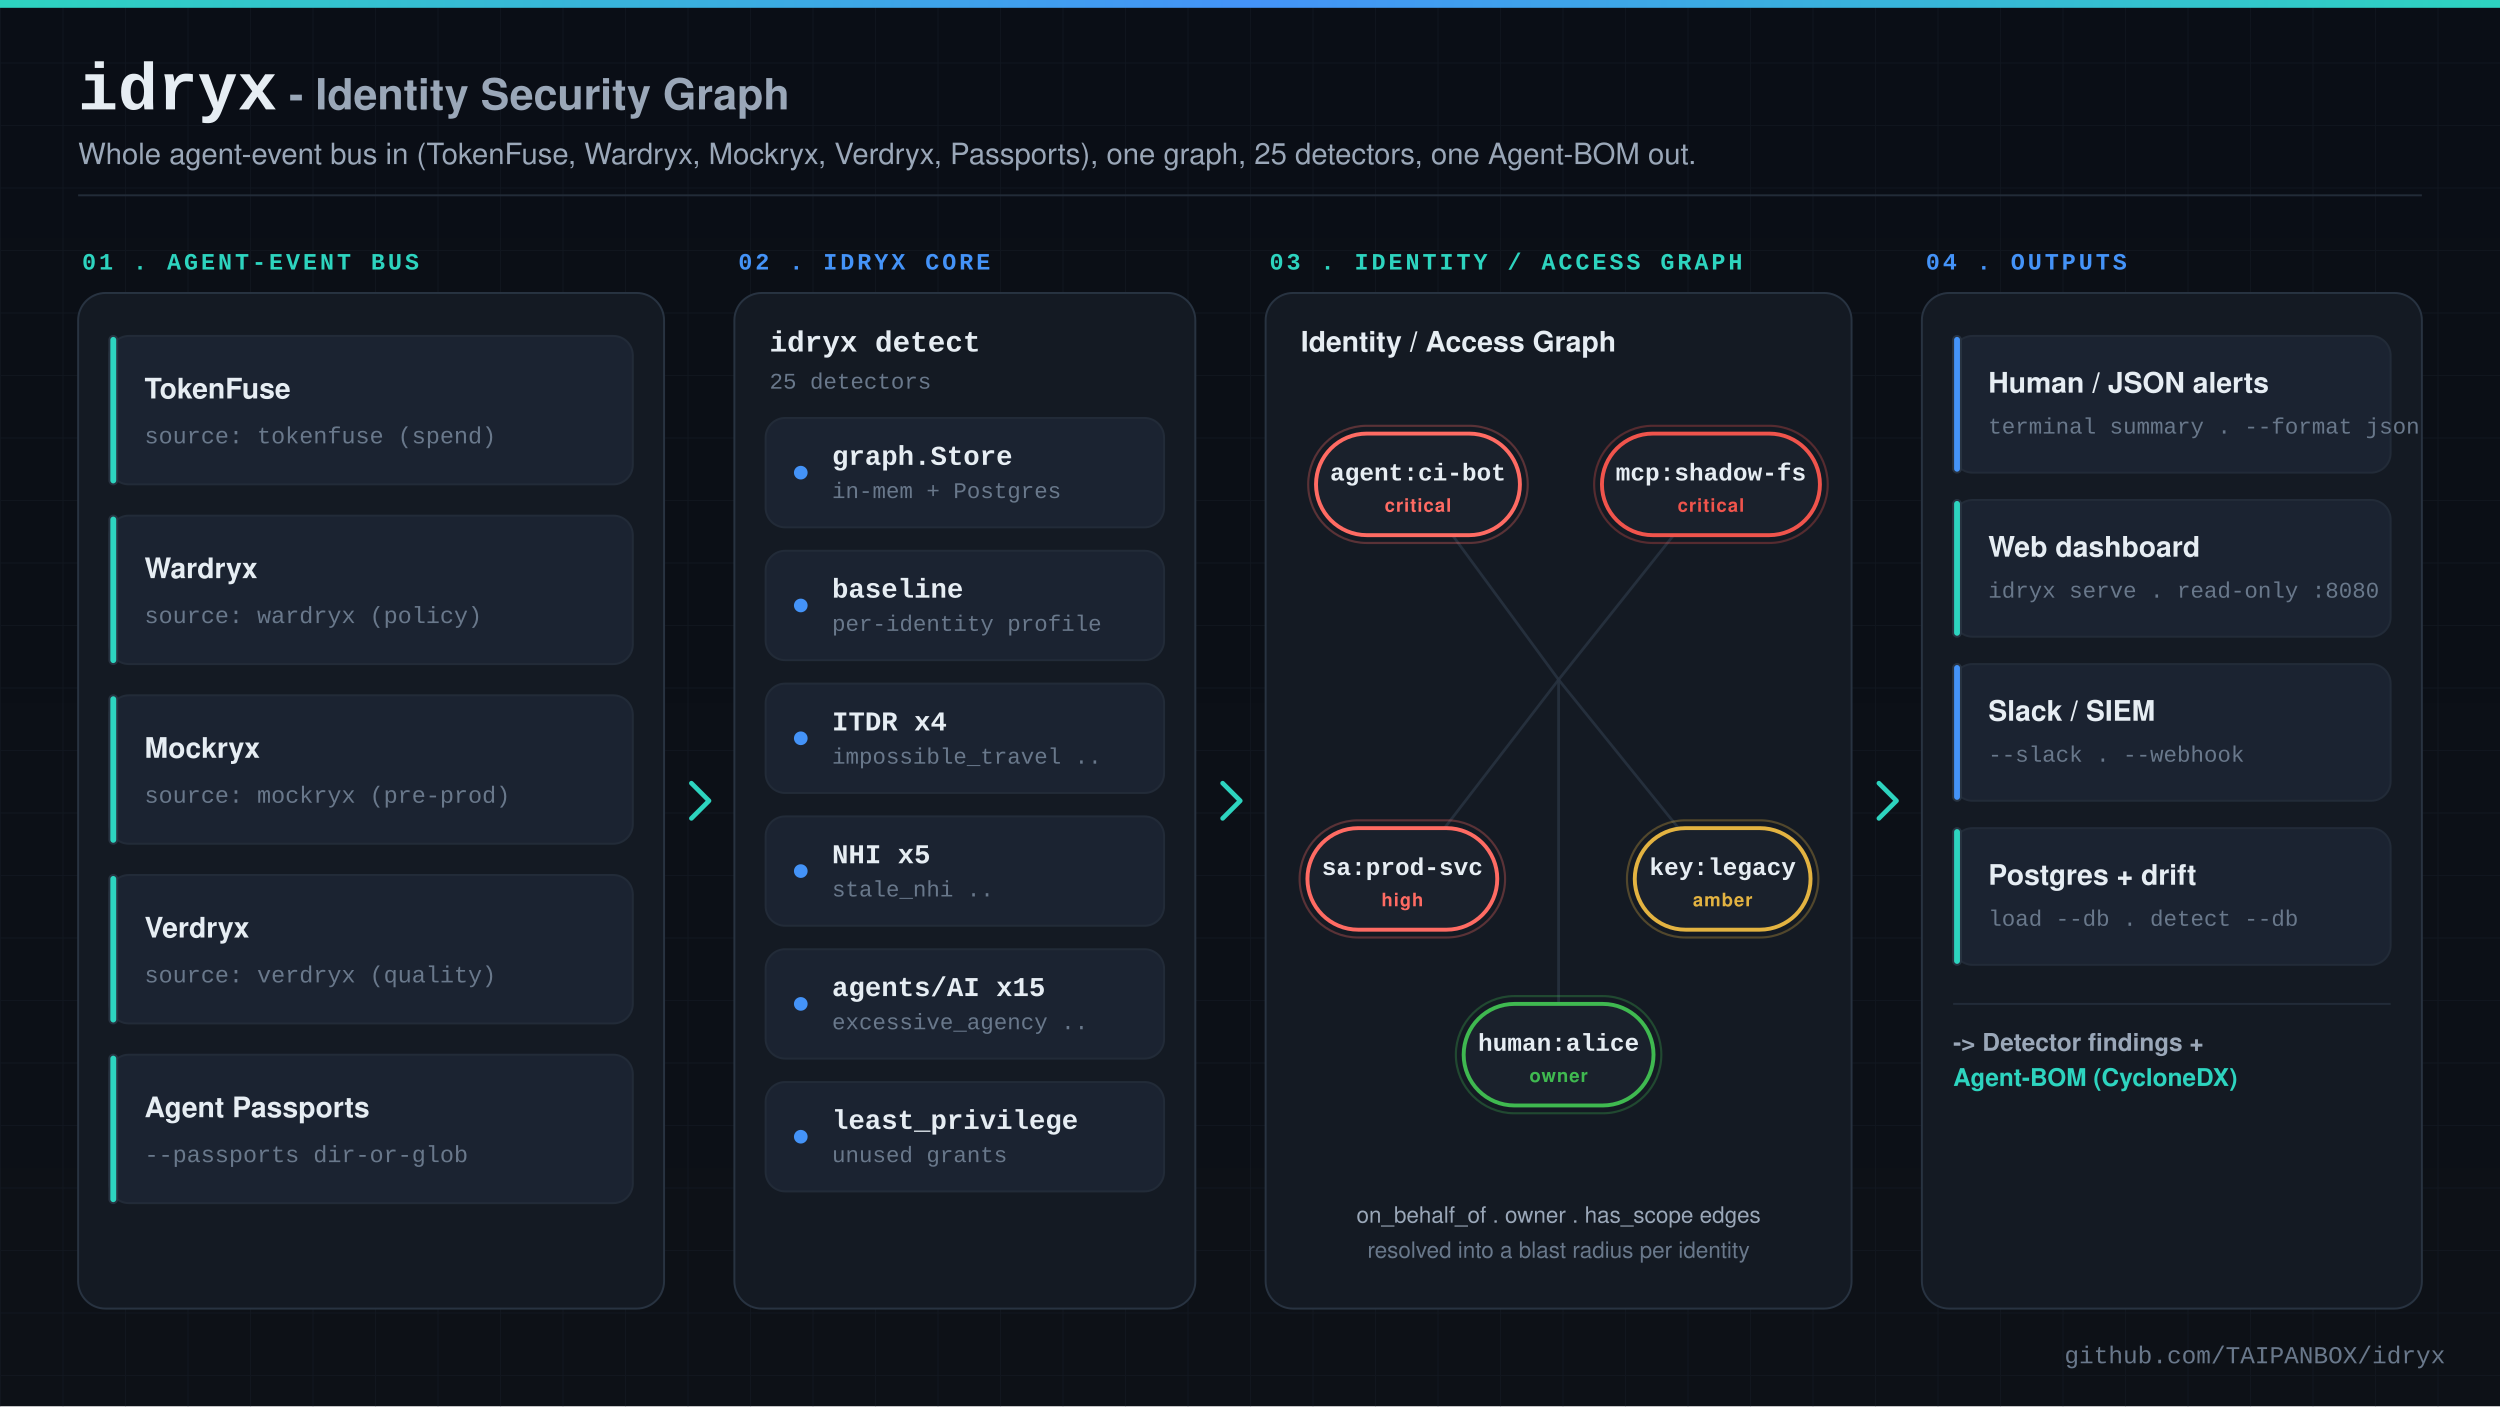
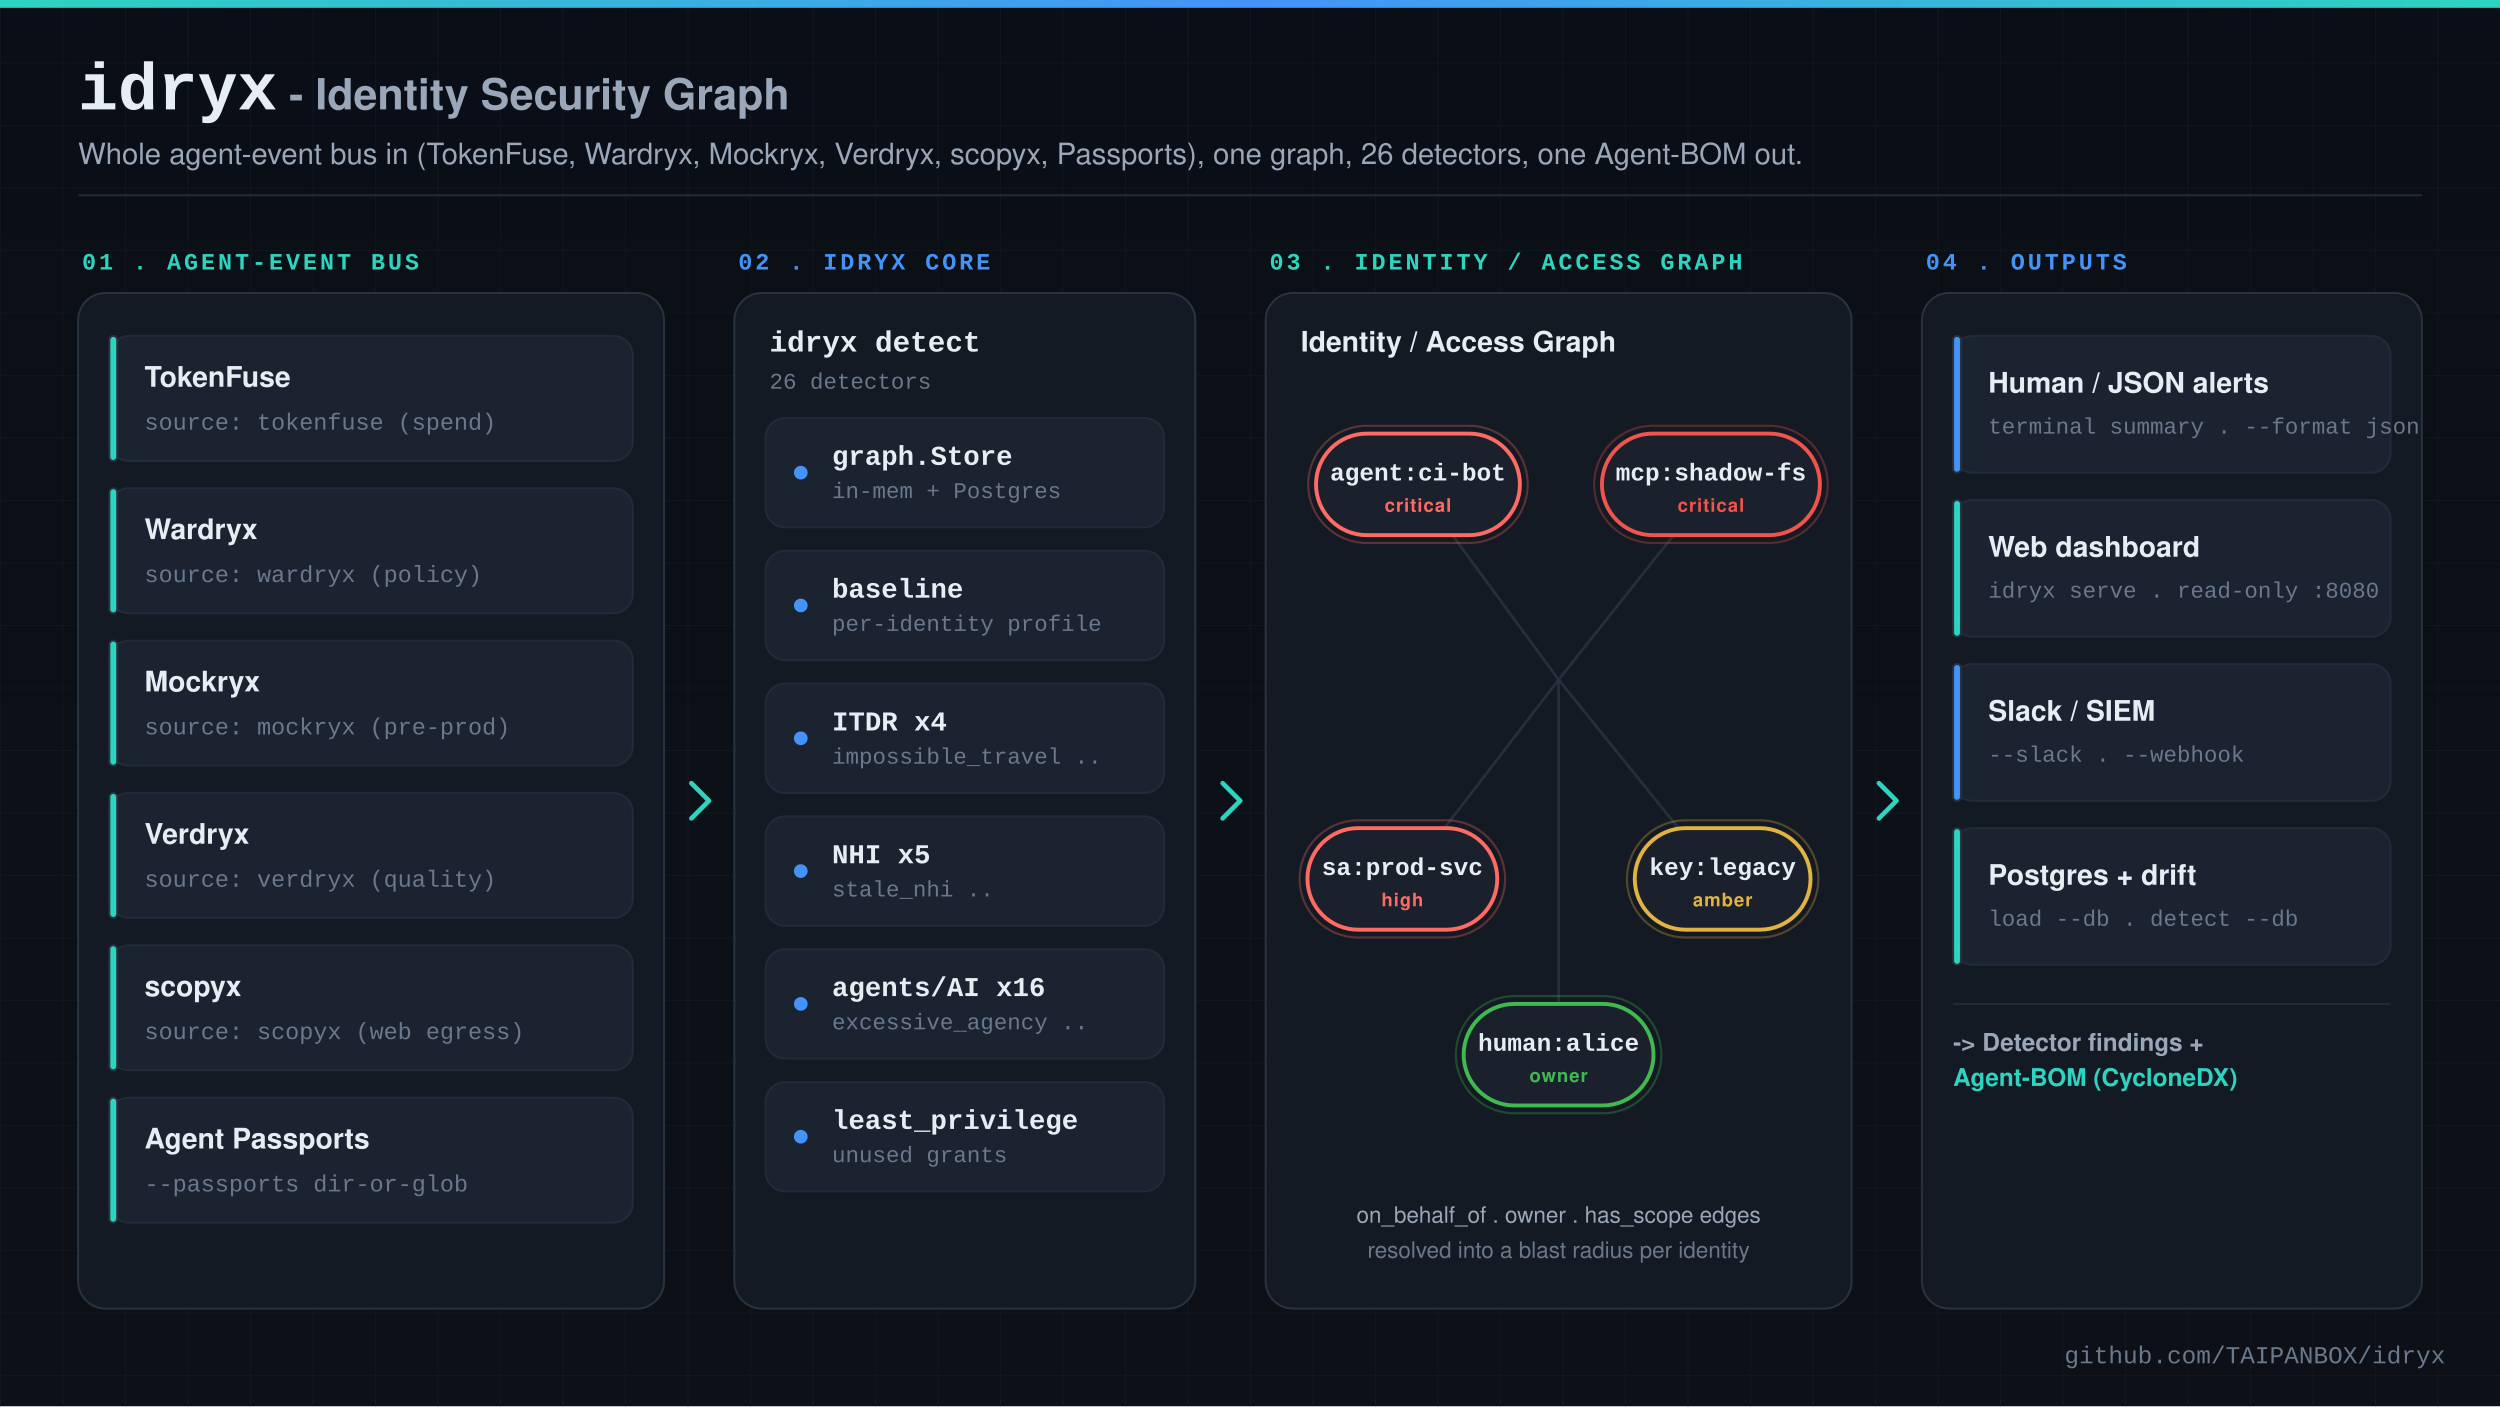
<svg xmlns="http://www.w3.org/2000/svg" width="1280" height="720" viewBox="0 0 1280 720" font-family="'Segoe UI', system-ui, -apple-system, Helvetica, Arial, sans-serif">
  <defs>
    <linearGradient id="bg" x1="0" y1="0" x2="0" y2="1">
      <stop offset="0" stop-color="#0a0e16" />
      <stop offset="1" stop-color="#0d1117" />
    </linearGradient>
    <linearGradient id="accent" x1="0" y1="0" x2="1" y2="0">
      <stop offset="0" stop-color="#2dd4bf" />
      <stop offset="0.5" stop-color="#4493f8" />
      <stop offset="1" stop-color="#2dd4bf" />
    </linearGradient>
    <pattern id="grid" width="32" height="32" patternUnits="userSpaceOnUse">
      <path d="M 32 0 L 0 0 0 32" fill="none" stroke="#161d27" stroke-width="1" />
    </pattern>
    <filter id="soft" x="-20%" y="-20%" width="140%" height="140%">
      <feDropShadow dx="0" dy="4" stdDeviation="8" flood-color="#000000" flood-opacity="0.45" />
    </filter>
    <filter id="glow" x="-60%" y="-60%" width="220%" height="220%">
      <feDropShadow dx="0" dy="0" stdDeviation="6" flood-color="#2dd4bf" flood-opacity="0.5" />
    </filter>
  </defs>
  <rect x="0" y="0" width="1280" height="720" rx="0" ry="0" fill="url(#bg)" />
  <rect x="0" y="0" width="1280" height="720" fill="url(#grid)" opacity="0.5" />
  <rect x="0" y="0" width="1280" height="4" fill="url(#accent)" />
  <text x="1252" y="698" font-size="12.5" fill="#69788b" font-family="'SF Mono','JetBrains Mono','Fira Code',Menlo,Consolas,'Liberation Mono',monospace" font-weight="400" text-anchor="end">github.com/TAIPANBOX/idryx</text>
  <text x="40" y="56" font-size="34" fill="#e6edf3" font-family="'SF Mono','JetBrains Mono','Fira Code',Menlo,Consolas,'Liberation Mono',monospace" font-weight="700" text-anchor="start">idryx</text>
  <text x="148" y="56" font-size="22" fill="#9aa7b8" font-family="'Segoe UI', system-ui, -apple-system, Helvetica, Arial, sans-serif" font-weight="600" text-anchor="start">- Identity Security Graph</text>
-   <text x="40" y="84" font-size="15" fill="#9aa7b8" font-family="'Segoe UI', system-ui, -apple-system, Helvetica, Arial, sans-serif" font-weight="400" text-anchor="start">Whole agent-event bus in (TokenFuse, Wardryx, Mockryx, Verdryx, Passports), one graph, 25 detectors, one Agent-BOM out.</text>
+   <text x="40" y="84" font-size="15" fill="#9aa7b8" font-family="'Segoe UI', system-ui, -apple-system, Helvetica, Arial, sans-serif" font-weight="400" text-anchor="start">Whole agent-event bus in (TokenFuse, Wardryx, Mockryx, Verdryx, scopyx, Passports), one graph, 26 detectors, one Agent-BOM out.</text>
  <line x1="40" y1="100" x2="1240" y2="100" stroke="#222b38" stroke-width="1" />
  <text x="42" y="138" font-size="12" fill="#2dd4bf" font-family="'SF Mono','JetBrains Mono','Fira Code',Menlo,Consolas,'Liberation Mono',monospace" font-weight="700" text-anchor="start" letter-spacing="1.5">01 . AGENT-EVENT BUS</text>
  <rect x="40" y="150" width="300" height="520" rx="14" ry="14" fill="#141a23" stroke="#283341" stroke-width="1" filter="soft" />
-   <rect x="56" y="172" width="268" height="76" rx="10" ry="10" fill="#1b2331" stroke="#222b38" stroke-width="1" />
-   <rect x="56" y="172" width="4" height="76" rx="2" ry="2" fill="#2dd4bf" stroke="#283341" stroke-width="1" />
-   <text x="74" y="204" font-size="14.5" fill="#e6edf3" font-family="'Segoe UI', system-ui, -apple-system, Helvetica, Arial, sans-serif" font-weight="600" text-anchor="start">TokenFuse</text>
-   <text x="74" y="227" font-size="12" fill="#69788b" font-family="'SF Mono','JetBrains Mono','Fira Code',Menlo,Consolas,'Liberation Mono',monospace" font-weight="400" text-anchor="start">source: tokenfuse (spend)</text>
-   <rect x="56" y="264" width="268" height="76" rx="10" ry="10" fill="#1b2331" stroke="#222b38" stroke-width="1" />
-   <rect x="56" y="264" width="4" height="76" rx="2" ry="2" fill="#2dd4bf" stroke="#283341" stroke-width="1" />
-   <text x="74" y="296" font-size="14.5" fill="#e6edf3" font-family="'Segoe UI', system-ui, -apple-system, Helvetica, Arial, sans-serif" font-weight="600" text-anchor="start">Wardryx</text>
-   <text x="74" y="319" font-size="12" fill="#69788b" font-family="'SF Mono','JetBrains Mono','Fira Code',Menlo,Consolas,'Liberation Mono',monospace" font-weight="400" text-anchor="start">source: wardryx (policy)</text>
-   <rect x="56" y="356" width="268" height="76" rx="10" ry="10" fill="#1b2331" stroke="#222b38" stroke-width="1" />
-   <rect x="56" y="356" width="4" height="76" rx="2" ry="2" fill="#2dd4bf" stroke="#283341" stroke-width="1" />
-   <text x="74" y="388" font-size="14.5" fill="#e6edf3" font-family="'Segoe UI', system-ui, -apple-system, Helvetica, Arial, sans-serif" font-weight="600" text-anchor="start">Mockryx</text>
-   <text x="74" y="411" font-size="12" fill="#69788b" font-family="'SF Mono','JetBrains Mono','Fira Code',Menlo,Consolas,'Liberation Mono',monospace" font-weight="400" text-anchor="start">source: mockryx (pre-prod)</text>
-   <rect x="56" y="448" width="268" height="76" rx="10" ry="10" fill="#1b2331" stroke="#222b38" stroke-width="1" />
-   <rect x="56" y="448" width="4" height="76" rx="2" ry="2" fill="#2dd4bf" stroke="#283341" stroke-width="1" />
-   <text x="74" y="480" font-size="14.5" fill="#e6edf3" font-family="'Segoe UI', system-ui, -apple-system, Helvetica, Arial, sans-serif" font-weight="600" text-anchor="start">Verdryx</text>
-   <text x="74" y="503" font-size="12" fill="#69788b" font-family="'SF Mono','JetBrains Mono','Fira Code',Menlo,Consolas,'Liberation Mono',monospace" font-weight="400" text-anchor="start">source: verdryx (quality)</text>
-   <rect x="56" y="540" width="268" height="76" rx="10" ry="10" fill="#1b2331" stroke="#222b38" stroke-width="1" />
-   <rect x="56" y="540" width="4" height="76" rx="2" ry="2" fill="#2dd4bf" stroke="#283341" stroke-width="1" />
-   <text x="74" y="572" font-size="14.5" fill="#e6edf3" font-family="'Segoe UI', system-ui, -apple-system, Helvetica, Arial, sans-serif" font-weight="600" text-anchor="start">Agent Passports</text>
-   <text x="74" y="595" font-size="12" fill="#69788b" font-family="'SF Mono','JetBrains Mono','Fira Code',Menlo,Consolas,'Liberation Mono',monospace" font-weight="400" text-anchor="start">--passports dir-or-glob</text>
+   <rect x="56" y="172" width="268" height="64" rx="10" ry="10" fill="#1b2331" stroke="#222b38" stroke-width="1" />
+   <rect x="56" y="172" width="4" height="64" rx="2" ry="2" fill="#2dd4bf" stroke="#283341" stroke-width="1" />
+   <text x="74" y="198" font-size="14.5" fill="#e6edf3" font-family="'Segoe UI', system-ui, -apple-system, Helvetica, Arial, sans-serif" font-weight="600" text-anchor="start">TokenFuse</text>
+   <text x="74" y="220" font-size="12" fill="#69788b" font-family="'SF Mono','JetBrains Mono','Fira Code',Menlo,Consolas,'Liberation Mono',monospace" font-weight="400" text-anchor="start">source: tokenfuse (spend)</text>
+   <rect x="56" y="250" width="268" height="64" rx="10" ry="10" fill="#1b2331" stroke="#222b38" stroke-width="1" />
+   <rect x="56" y="250" width="4" height="64" rx="2" ry="2" fill="#2dd4bf" stroke="#283341" stroke-width="1" />
+   <text x="74" y="276" font-size="14.5" fill="#e6edf3" font-family="'Segoe UI', system-ui, -apple-system, Helvetica, Arial, sans-serif" font-weight="600" text-anchor="start">Wardryx</text>
+   <text x="74" y="298" font-size="12" fill="#69788b" font-family="'SF Mono','JetBrains Mono','Fira Code',Menlo,Consolas,'Liberation Mono',monospace" font-weight="400" text-anchor="start">source: wardryx (policy)</text>
+   <rect x="56" y="328" width="268" height="64" rx="10" ry="10" fill="#1b2331" stroke="#222b38" stroke-width="1" />
+   <rect x="56" y="328" width="4" height="64" rx="2" ry="2" fill="#2dd4bf" stroke="#283341" stroke-width="1" />
+   <text x="74" y="354" font-size="14.5" fill="#e6edf3" font-family="'Segoe UI', system-ui, -apple-system, Helvetica, Arial, sans-serif" font-weight="600" text-anchor="start">Mockryx</text>
+   <text x="74" y="376" font-size="12" fill="#69788b" font-family="'SF Mono','JetBrains Mono','Fira Code',Menlo,Consolas,'Liberation Mono',monospace" font-weight="400" text-anchor="start">source: mockryx (pre-prod)</text>
+   <rect x="56" y="406" width="268" height="64" rx="10" ry="10" fill="#1b2331" stroke="#222b38" stroke-width="1" />
+   <rect x="56" y="406" width="4" height="64" rx="2" ry="2" fill="#2dd4bf" stroke="#283341" stroke-width="1" />
+   <text x="74" y="432" font-size="14.5" fill="#e6edf3" font-family="'Segoe UI', system-ui, -apple-system, Helvetica, Arial, sans-serif" font-weight="600" text-anchor="start">Verdryx</text>
+   <text x="74" y="454" font-size="12" fill="#69788b" font-family="'SF Mono','JetBrains Mono','Fira Code',Menlo,Consolas,'Liberation Mono',monospace" font-weight="400" text-anchor="start">source: verdryx (quality)</text>
+   <rect x="56" y="484" width="268" height="64" rx="10" ry="10" fill="#1b2331" stroke="#222b38" stroke-width="1" />
+   <rect x="56" y="484" width="4" height="64" rx="2" ry="2" fill="#2dd4bf" stroke="#283341" stroke-width="1" />
+   <text x="74" y="510" font-size="14.5" fill="#e6edf3" font-family="'Segoe UI', system-ui, -apple-system, Helvetica, Arial, sans-serif" font-weight="600" text-anchor="start">scopyx</text>
+   <text x="74" y="532" font-size="12" fill="#69788b" font-family="'SF Mono','JetBrains Mono','Fira Code',Menlo,Consolas,'Liberation Mono',monospace" font-weight="400" text-anchor="start">source: scopyx (web egress)</text>
+   <rect x="56" y="562" width="268" height="64" rx="10" ry="10" fill="#1b2331" stroke="#222b38" stroke-width="1" />
+   <rect x="56" y="562" width="4" height="64" rx="2" ry="2" fill="#2dd4bf" stroke="#283341" stroke-width="1" />
+   <text x="74" y="588" font-size="14.5" fill="#e6edf3" font-family="'Segoe UI', system-ui, -apple-system, Helvetica, Arial, sans-serif" font-weight="600" text-anchor="start">Agent Passports</text>
+   <text x="74" y="610" font-size="12" fill="#69788b" font-family="'SF Mono','JetBrains Mono','Fira Code',Menlo,Consolas,'Liberation Mono',monospace" font-weight="400" text-anchor="start">--passports dir-or-glob</text>
  <text x="378" y="138" font-size="12" fill="#4493f8" font-family="'SF Mono','JetBrains Mono','Fira Code',Menlo,Consolas,'Liberation Mono',monospace" font-weight="700" text-anchor="start" letter-spacing="1.5">02 . IDRYX CORE</text>
  <rect x="376" y="150" width="236" height="520" rx="14" ry="14" fill="#141a23" stroke="#283341" stroke-width="1" filter="soft" />
  <text x="394" y="180" font-size="15" fill="#e6edf3" font-family="'SF Mono','JetBrains Mono','Fira Code',Menlo,Consolas,'Liberation Mono',monospace" font-weight="700" text-anchor="start">idryx detect</text>
-   <text x="394" y="199" font-size="11.5" fill="#69788b" font-family="'SF Mono','JetBrains Mono','Fira Code',Menlo,Consolas,'Liberation Mono',monospace" font-weight="400" text-anchor="start">25 detectors</text>
+   <text x="394" y="199" font-size="11.5" fill="#69788b" font-family="'SF Mono','JetBrains Mono','Fira Code',Menlo,Consolas,'Liberation Mono',monospace" font-weight="400" text-anchor="start">26 detectors</text>
  <rect x="392" y="214" width="204" height="56" rx="10" ry="10" fill="#1b2331" stroke="#222b38" stroke-width="1" />
  <circle cx="410" cy="242.0" r="3.5" fill="#4493f8" />
  <text x="426" y="238" font-size="14" fill="#e6edf3" font-family="'SF Mono','JetBrains Mono','Fira Code',Menlo,Consolas,'Liberation Mono',monospace" font-weight="600" text-anchor="start">graph.Store</text>
  <text x="426" y="255" font-size="11.5" fill="#69788b" font-family="'SF Mono','JetBrains Mono','Fira Code',Menlo,Consolas,'Liberation Mono',monospace" font-weight="400" text-anchor="start">in-mem + Postgres</text>
  <rect x="392" y="282" width="204" height="56" rx="10" ry="10" fill="#1b2331" stroke="#222b38" stroke-width="1" />
  <circle cx="410" cy="310.0" r="3.5" fill="#4493f8" />
  <text x="426" y="306" font-size="14" fill="#e6edf3" font-family="'SF Mono','JetBrains Mono','Fira Code',Menlo,Consolas,'Liberation Mono',monospace" font-weight="600" text-anchor="start">baseline</text>
  <text x="426" y="323" font-size="11.5" fill="#69788b" font-family="'SF Mono','JetBrains Mono','Fira Code',Menlo,Consolas,'Liberation Mono',monospace" font-weight="400" text-anchor="start">per-identity profile</text>
  <rect x="392" y="350" width="204" height="56" rx="10" ry="10" fill="#1b2331" stroke="#222b38" stroke-width="1" />
  <circle cx="410" cy="378.0" r="3.5" fill="#4493f8" />
  <text x="426" y="374" font-size="14" fill="#e6edf3" font-family="'SF Mono','JetBrains Mono','Fira Code',Menlo,Consolas,'Liberation Mono',monospace" font-weight="600" text-anchor="start">ITDR x4</text>
  <text x="426" y="391" font-size="11.5" fill="#69788b" font-family="'SF Mono','JetBrains Mono','Fira Code',Menlo,Consolas,'Liberation Mono',monospace" font-weight="400" text-anchor="start">impossible_travel ..</text>
  <rect x="392" y="418" width="204" height="56" rx="10" ry="10" fill="#1b2331" stroke="#222b38" stroke-width="1" />
  <circle cx="410" cy="446.0" r="3.5" fill="#4493f8" />
  <text x="426" y="442" font-size="14" fill="#e6edf3" font-family="'SF Mono','JetBrains Mono','Fira Code',Menlo,Consolas,'Liberation Mono',monospace" font-weight="600" text-anchor="start">NHI x5</text>
  <text x="426" y="459" font-size="11.5" fill="#69788b" font-family="'SF Mono','JetBrains Mono','Fira Code',Menlo,Consolas,'Liberation Mono',monospace" font-weight="400" text-anchor="start">stale_nhi ..</text>
  <rect x="392" y="486" width="204" height="56" rx="10" ry="10" fill="#1b2331" stroke="#222b38" stroke-width="1" />
  <circle cx="410" cy="514.0" r="3.5" fill="#4493f8" />
-   <text x="426" y="510" font-size="14" fill="#e6edf3" font-family="'SF Mono','JetBrains Mono','Fira Code',Menlo,Consolas,'Liberation Mono',monospace" font-weight="600" text-anchor="start">agents/AI x15</text>
+   <text x="426" y="510" font-size="14" fill="#e6edf3" font-family="'SF Mono','JetBrains Mono','Fira Code',Menlo,Consolas,'Liberation Mono',monospace" font-weight="600" text-anchor="start">agents/AI x16</text>
  <text x="426" y="527" font-size="11.5" fill="#69788b" font-family="'SF Mono','JetBrains Mono','Fira Code',Menlo,Consolas,'Liberation Mono',monospace" font-weight="400" text-anchor="start">excessive_agency ..</text>
  <rect x="392" y="554" width="204" height="56" rx="10" ry="10" fill="#1b2331" stroke="#222b38" stroke-width="1" />
  <circle cx="410" cy="582.0" r="3.5" fill="#4493f8" />
  <text x="426" y="578" font-size="14" fill="#e6edf3" font-family="'SF Mono','JetBrains Mono','Fira Code',Menlo,Consolas,'Liberation Mono',monospace" font-weight="600" text-anchor="start">least_privilege</text>
  <text x="426" y="595" font-size="11.5" fill="#69788b" font-family="'SF Mono','JetBrains Mono','Fira Code',Menlo,Consolas,'Liberation Mono',monospace" font-weight="400" text-anchor="start">unused grants</text>
  <text x="650" y="138" font-size="12" fill="#2dd4bf" font-family="'SF Mono','JetBrains Mono','Fira Code',Menlo,Consolas,'Liberation Mono',monospace" font-weight="700" text-anchor="start" letter-spacing="1.5">03 . IDENTITY / ACCESS GRAPH</text>
  <rect x="648" y="150" width="300" height="520" rx="14" ry="14" fill="#141a23" stroke="#283341" stroke-width="1" filter="soft" />
  <text x="666" y="180" font-size="14.5" fill="#e6edf3" font-family="'Segoe UI', system-ui, -apple-system, Helvetica, Arial, sans-serif" font-weight="700" text-anchor="start">Identity / Access Graph</text>
  <line x1="798" y1="348" x2="726" y2="250" stroke="#283341" stroke-width="1.4" opacity="0.85" />
  <line x1="798" y1="348" x2="876" y2="250" stroke="#283341" stroke-width="1.4" opacity="0.85" />
  <line x1="798" y1="348" x2="718" y2="452" stroke="#283341" stroke-width="1.4" opacity="0.85" />
  <line x1="798" y1="348" x2="882" y2="452" stroke="#283341" stroke-width="1.4" opacity="0.85" />
  <line x1="798" y1="348" x2="798" y2="542" stroke="#283341" stroke-width="1.4" opacity="0.85" />
  <rect x="669.8" y="218" width="112.4" height="60" rx="30" ry="30" fill="none" stroke="#ff6b63" stroke-width="1.1" opacity="0.3" />
  <rect x="673.8" y="222" width="104.4" height="52" rx="26" ry="26" fill="#1a212c" stroke="#ff6b63" stroke-width="2" />
  <text x="726" y="246" font-size="12.5" fill="#e6edf3" font-family="'SF Mono','JetBrains Mono','Fira Code',Menlo,Consolas,'Liberation Mono',monospace" font-weight="700" text-anchor="middle">agent:ci-bot</text>
  <text x="726" y="262" font-size="9.5" fill="#ff6b63" font-family="'Segoe UI', system-ui, -apple-system, Helvetica, Arial, sans-serif" font-weight="700" text-anchor="middle" letter-spacing="0.5">critical</text>
  <rect x="816.2" y="218" width="119.6" height="60" rx="30" ry="30" fill="none" stroke="#f0544c" stroke-width="1.1" opacity="0.3" />
  <rect x="820.2" y="222" width="111.6" height="52" rx="26" ry="26" fill="#1a212c" stroke="#f0544c" stroke-width="2" />
  <text x="876" y="246" font-size="12.5" fill="#e6edf3" font-family="'SF Mono','JetBrains Mono','Fira Code',Menlo,Consolas,'Liberation Mono',monospace" font-weight="700" text-anchor="middle">mcp:shadow-fs</text>
  <text x="876" y="262" font-size="9.5" fill="#f0544c" font-family="'Segoe UI', system-ui, -apple-system, Helvetica, Arial, sans-serif" font-weight="700" text-anchor="middle" letter-spacing="0.5">critical</text>
  <rect x="665.4" y="420" width="105.2" height="60" rx="30" ry="30" fill="none" stroke="#ff6b63" stroke-width="1.1" opacity="0.3" />
  <rect x="669.4" y="424" width="97.2" height="52" rx="26" ry="26" fill="#1a212c" stroke="#ff6b63" stroke-width="2" />
  <text x="718" y="448" font-size="12.5" fill="#e6edf3" font-family="'SF Mono','JetBrains Mono','Fira Code',Menlo,Consolas,'Liberation Mono',monospace" font-weight="700" text-anchor="middle">sa:prod-svc</text>
  <text x="718" y="464" font-size="9.5" fill="#ff6b63" font-family="'Segoe UI', system-ui, -apple-system, Helvetica, Arial, sans-serif" font-weight="700" text-anchor="middle" letter-spacing="0.5">high</text>
  <rect x="833.0" y="420" width="98.0" height="60" rx="30" ry="30" fill="none" stroke="#e3b341" stroke-width="1.1" opacity="0.3" />
  <rect x="837.0" y="424" width="90.0" height="52" rx="26" ry="26" fill="#1a212c" stroke="#e3b341" stroke-width="2" />
  <text x="882" y="448" font-size="12.5" fill="#e6edf3" font-family="'SF Mono','JetBrains Mono','Fira Code',Menlo,Consolas,'Liberation Mono',monospace" font-weight="700" text-anchor="middle">key:legacy</text>
  <text x="882" y="464" font-size="9.5" fill="#e3b341" font-family="'Segoe UI', system-ui, -apple-system, Helvetica, Arial, sans-serif" font-weight="700" text-anchor="middle" letter-spacing="0.5">amber</text>
  <rect x="745.4" y="510" width="105.2" height="60" rx="30" ry="30" fill="none" stroke="#3fb950" stroke-width="1.1" opacity="0.3" />
  <rect x="749.4" y="514" width="97.2" height="52" rx="26" ry="26" fill="#1a212c" stroke="#3fb950" stroke-width="2" />
  <text x="798" y="538" font-size="12.5" fill="#e6edf3" font-family="'SF Mono','JetBrains Mono','Fira Code',Menlo,Consolas,'Liberation Mono',monospace" font-weight="700" text-anchor="middle">human:alice</text>
  <text x="798" y="554" font-size="9.5" fill="#3fb950" font-family="'Segoe UI', system-ui, -apple-system, Helvetica, Arial, sans-serif" font-weight="700" text-anchor="middle" letter-spacing="0.5">owner</text>
  <text x="798" y="626" font-size="11.5" fill="#9aa7b8" font-family="'Segoe UI', system-ui, -apple-system, Helvetica, Arial, sans-serif" font-weight="400" text-anchor="middle">on_behalf_of . owner . has_scope edges</text>
  <text x="798" y="644" font-size="11.5" fill="#69788b" font-family="'Segoe UI', system-ui, -apple-system, Helvetica, Arial, sans-serif" font-weight="400" text-anchor="middle">resolved into a blast radius per identity</text>
  <text x="986" y="138" font-size="12" fill="#4493f8" font-family="'SF Mono','JetBrains Mono','Fira Code',Menlo,Consolas,'Liberation Mono',monospace" font-weight="700" text-anchor="start" letter-spacing="1.5">04 . OUTPUTS</text>
  <rect x="984" y="150" width="256" height="520" rx="14" ry="14" fill="#141a23" stroke="#283341" stroke-width="1" filter="soft" />
  <rect x="1000" y="172" width="224" height="70" rx="10" ry="10" fill="#1b2331" stroke="#222b38" stroke-width="1" />
  <rect x="1000" y="172" width="4" height="70" rx="2" ry="2" fill="#4493f8" stroke="#283341" stroke-width="1" />
  <text x="1018" y="201" font-size="14.5" fill="#e6edf3" font-family="'Segoe UI', system-ui, -apple-system, Helvetica, Arial, sans-serif" font-weight="600" text-anchor="start">Human / JSON alerts</text>
  <text x="1018" y="222" font-size="11.5" fill="#69788b" font-family="'SF Mono','JetBrains Mono','Fira Code',Menlo,Consolas,'Liberation Mono',monospace" font-weight="400" text-anchor="start">terminal summary . --format json</text>
  <rect x="1000" y="256" width="224" height="70" rx="10" ry="10" fill="#1b2331" stroke="#222b38" stroke-width="1" />
  <rect x="1000" y="256" width="4" height="70" rx="2" ry="2" fill="#2dd4bf" stroke="#283341" stroke-width="1" />
  <text x="1018" y="285" font-size="14.5" fill="#e6edf3" font-family="'Segoe UI', system-ui, -apple-system, Helvetica, Arial, sans-serif" font-weight="600" text-anchor="start">Web dashboard</text>
  <text x="1018" y="306" font-size="11.5" fill="#69788b" font-family="'SF Mono','JetBrains Mono','Fira Code',Menlo,Consolas,'Liberation Mono',monospace" font-weight="400" text-anchor="start">idryx serve . read-only :8080</text>
  <rect x="1000" y="340" width="224" height="70" rx="10" ry="10" fill="#1b2331" stroke="#222b38" stroke-width="1" />
  <rect x="1000" y="340" width="4" height="70" rx="2" ry="2" fill="#4493f8" stroke="#283341" stroke-width="1" />
  <text x="1018" y="369" font-size="14.5" fill="#e6edf3" font-family="'Segoe UI', system-ui, -apple-system, Helvetica, Arial, sans-serif" font-weight="600" text-anchor="start">Slack / SIEM</text>
  <text x="1018" y="390" font-size="11.5" fill="#69788b" font-family="'SF Mono','JetBrains Mono','Fira Code',Menlo,Consolas,'Liberation Mono',monospace" font-weight="400" text-anchor="start">--slack . --webhook</text>
  <rect x="1000" y="424" width="224" height="70" rx="10" ry="10" fill="#1b2331" stroke="#222b38" stroke-width="1" />
  <rect x="1000" y="424" width="4" height="70" rx="2" ry="2" fill="#2dd4bf" stroke="#283341" stroke-width="1" />
  <text x="1018" y="453" font-size="14.5" fill="#e6edf3" font-family="'Segoe UI', system-ui, -apple-system, Helvetica, Arial, sans-serif" font-weight="600" text-anchor="start">Postgres + drift</text>
  <text x="1018" y="474" font-size="11.5" fill="#69788b" font-family="'SF Mono','JetBrains Mono','Fira Code',Menlo,Consolas,'Liberation Mono',monospace" font-weight="400" text-anchor="start">load --db . detect --db</text>
  <line x1="1000" y1="514" x2="1224" y2="514" stroke="#222b38" stroke-width="1" />
  <text x="1000" y="538" font-size="12.5" fill="#9aa7b8" font-family="'Segoe UI', system-ui, -apple-system, Helvetica, Arial, sans-serif" font-weight="600" text-anchor="start">-&gt; Detector findings +</text>
  <text x="1000" y="556" font-size="12.5" fill="#2dd4bf" font-family="'Segoe UI', system-ui, -apple-system, Helvetica, Arial, sans-serif" font-weight="700" text-anchor="start">   Agent-BOM (CycloneDX)</text>
  <path d="M 354 401 L 363 410 L 354 419" fill="none" stroke="#2dd4bf" stroke-width="2.4" stroke-linecap="round" stroke-linejoin="round" />
  <path d="M 626 401 L 635 410 L 626 419" fill="none" stroke="#2dd4bf" stroke-width="2.4" stroke-linecap="round" stroke-linejoin="round" />
  <path d="M 962 401 L 971 410 L 962 419" fill="none" stroke="#2dd4bf" stroke-width="2.4" stroke-linecap="round" stroke-linejoin="round" />
</svg>
